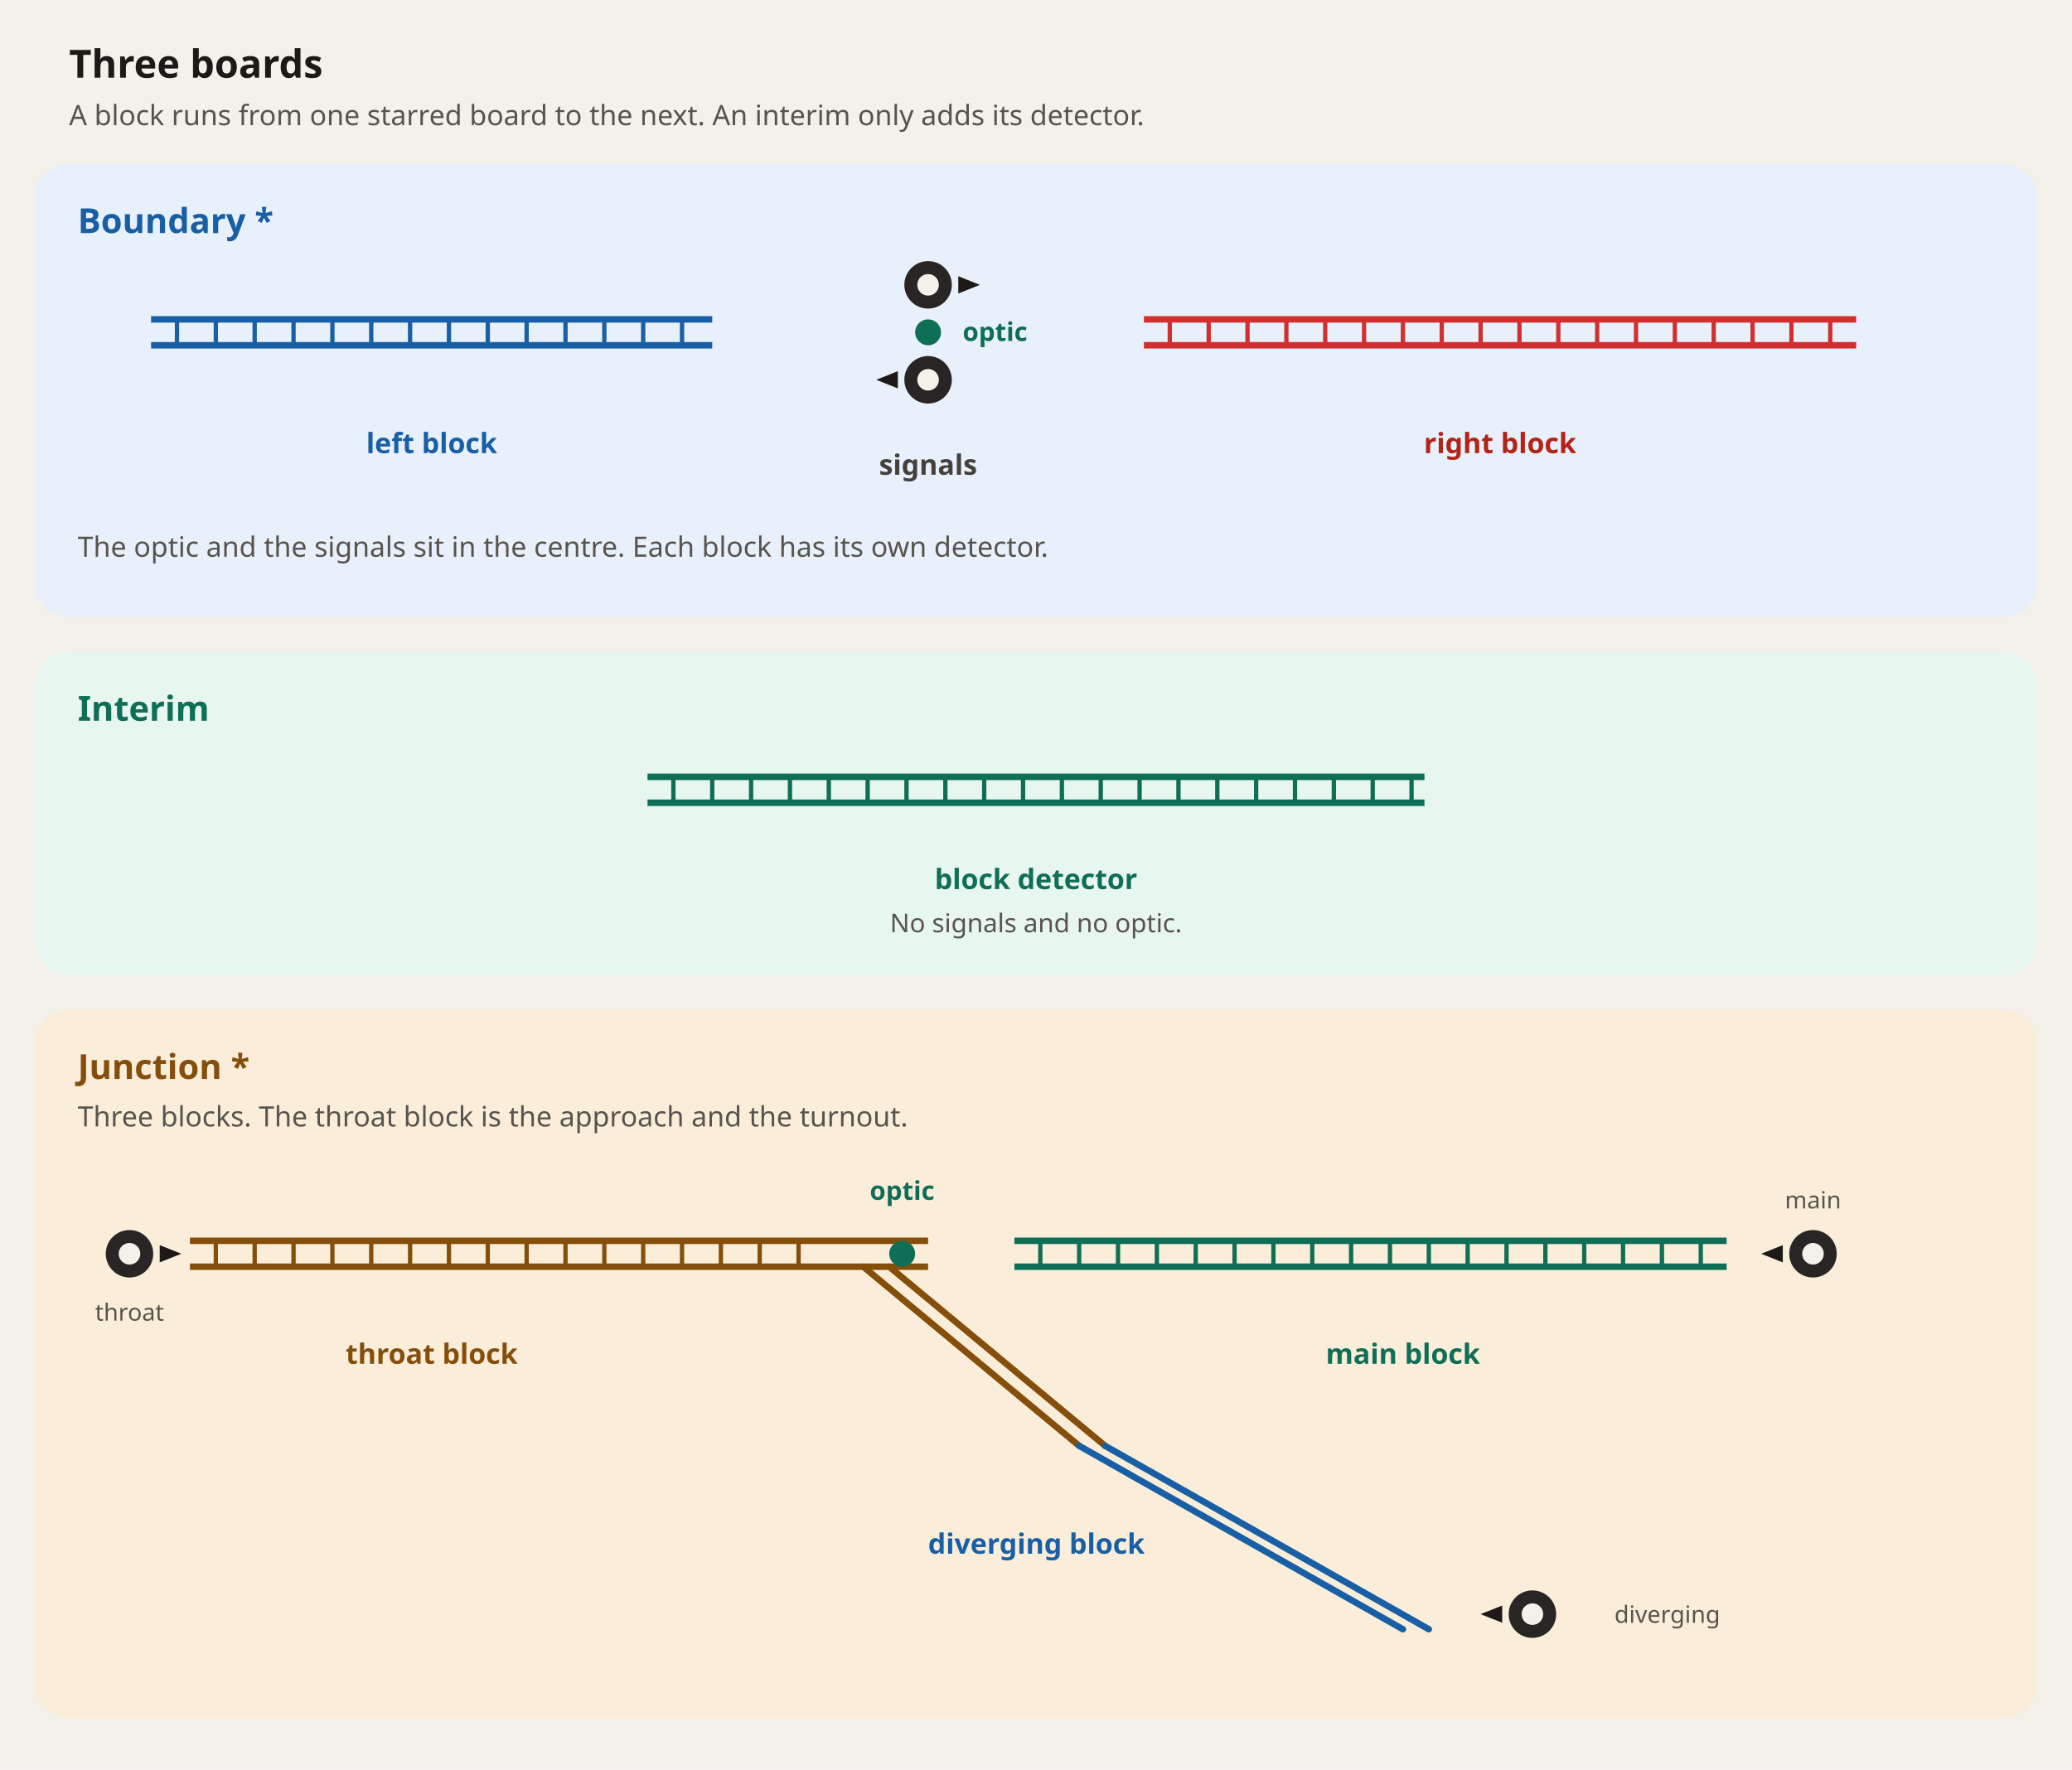
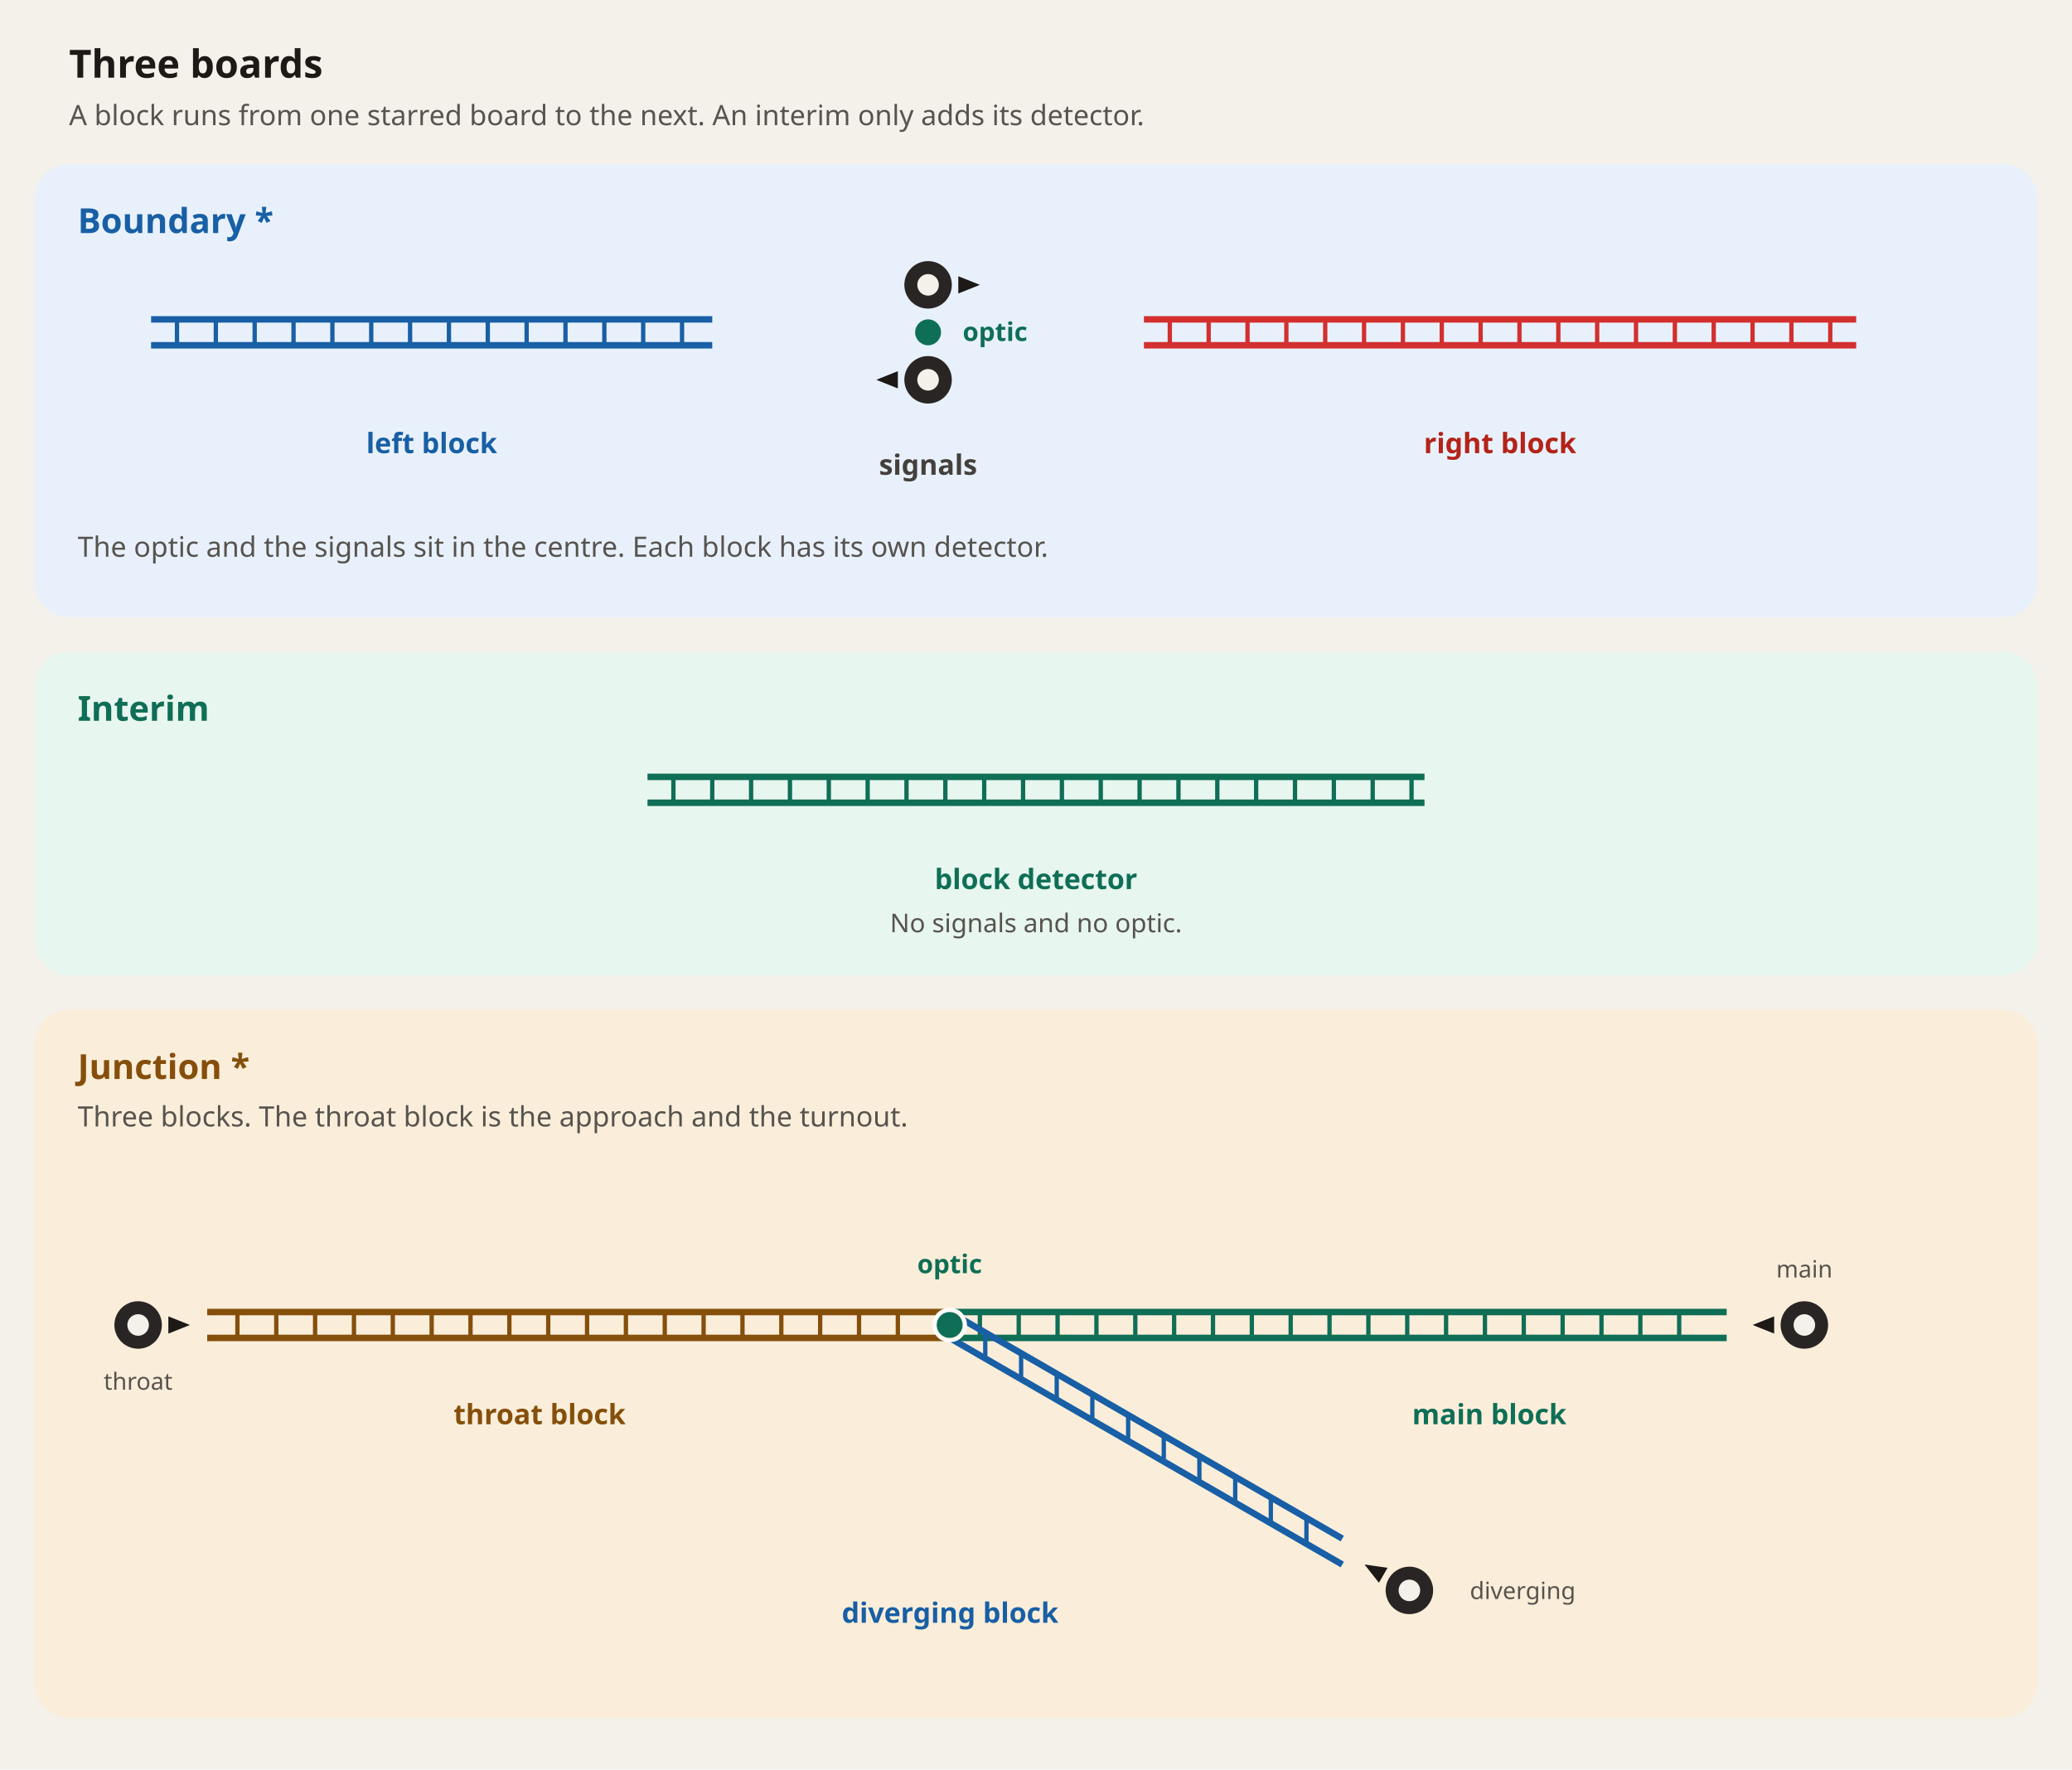
<svg xmlns="http://www.w3.org/2000/svg" width="960" height="820" viewBox="0 0 960 820" role="img" aria-labelledby="title desc">
  <rect width="960" height="820" fill="#f4f1ea" />
  <g font-family="ui-sans-serif, system-ui, sans-serif" fill="#1c1917">
    <text x="32" y="36" font-size="18" font-weight="600">Three boards</text>
    <text x="32" y="58" fill="#57534e" font-size="13">A block runs from one starred board to the next. An interim only adds its detector.</text>
    <rect x="16" y="76" width="928" height="210" rx="16" fill="#e8f1fb" />
    <text x="36" y="108" fill="#185fa5" font-size="16" font-weight="600">Boundary *</text>
    <g stroke="#185fa5" stroke-width="3" stroke-linecap="butt">
      <line x1="70" y1="148" x2="330" y2="148" />
      <line x1="70" y1="160" x2="330" y2="160" />
    </g>
    <g stroke="#185fa5" stroke-width="2">
      <line x1="82" y1="148" x2="82" y2="160" />
      <line x1="100" y1="148" x2="100" y2="160" />
      <line x1="118" y1="148" x2="118" y2="160" />
      <line x1="136" y1="148" x2="136" y2="160" />
      <line x1="154" y1="148" x2="154" y2="160" />
      <line x1="172" y1="148" x2="172" y2="160" />
      <line x1="190" y1="148" x2="190" y2="160" />
      <line x1="208" y1="148" x2="208" y2="160" />
      <line x1="226" y1="148" x2="226" y2="160" />
      <line x1="244" y1="148" x2="244" y2="160" />
      <line x1="262" y1="148" x2="262" y2="160" />
      <line x1="280" y1="148" x2="280" y2="160" />
      <line x1="298" y1="148" x2="298" y2="160" />
      <line x1="316" y1="148" x2="316" y2="160" />
    </g>
    <g stroke="#d32f2f" stroke-width="3" stroke-linecap="butt">
      <line x1="530" y1="148" x2="860" y2="148" />
      <line x1="530" y1="160" x2="860" y2="160" />
    </g>
    <g stroke="#d32f2f" stroke-width="2">
      <line x1="542" y1="148" x2="542" y2="160" />
      <line x1="560" y1="148" x2="560" y2="160" />
      <line x1="578" y1="148" x2="578" y2="160" />
      <line x1="596" y1="148" x2="596" y2="160" />
      <line x1="614" y1="148" x2="614" y2="160" />
      <line x1="632" y1="148" x2="632" y2="160" />
      <line x1="650" y1="148" x2="650" y2="160" />
      <line x1="668" y1="148" x2="668" y2="160" />
      <line x1="686" y1="148" x2="686" y2="160" />
      <line x1="704" y1="148" x2="704" y2="160" />
      <line x1="722" y1="148" x2="722" y2="160" />
      <line x1="740" y1="148" x2="740" y2="160" />
      <line x1="758" y1="148" x2="758" y2="160" />
      <line x1="776" y1="148" x2="776" y2="160" />
      <line x1="794" y1="148" x2="794" y2="160" />
      <line x1="812" y1="148" x2="812" y2="160" />
      <line x1="830" y1="148" x2="830" y2="160" />
      <line x1="848" y1="148" x2="848" y2="160" />
    </g>
    <g transform="translate(430 132) scale(1 1)">
      <circle cx="0" cy="0" r="11" fill="#292524" />
      <circle cx="0" cy="0" r="5" fill="#f4f1ea" />
      <polygon points="14,-4 24,0 14,4" fill="#1c1917" />
    </g>
    <g transform="translate(430 176) scale(-1 1)">
      <circle cx="0" cy="0" r="11" fill="#292524" />
      <circle cx="0" cy="0" r="5" fill="#f4f1ea" />
      <polygon points="14,-4 24,0 14,4" fill="#1c1917" />
    </g>
    <circle cx="430" cy="154" r="6" fill="#0f6e56" />
    <text x="446" y="158" fill="#0f6e56" font-size="12" font-weight="600">optic</text>
    <text x="200" y="210" text-anchor="middle" fill="#185fa5" font-size="13" font-weight="600">left block</text>
    <text x="430" y="220" text-anchor="middle" fill="#44403c" font-size="13" font-weight="600">signals</text>
    <text x="695" y="210" text-anchor="middle" fill="#b42318" font-size="13" font-weight="600">right block</text>
    <text x="36" y="258" fill="#57534e" font-size="13">The optic and the signals sit in the centre. Each block has its own detector.</text>
    <rect x="16" y="302" width="928" height="150" rx="16" fill="#e7f6ef" />
    <text x="36" y="334" fill="#0f6e56" font-size="16" font-weight="600">Interim</text>
    <g stroke="#0f6e56" stroke-width="3" stroke-linecap="butt">
      <line x1="300" y1="360" x2="660" y2="360" />
      <line x1="300" y1="372" x2="660" y2="372" />
    </g>
    <g stroke="#0f6e56" stroke-width="2">
      <line x1="312" y1="360" x2="312" y2="372" />
      <line x1="330" y1="360" x2="330" y2="372" />
      <line x1="348" y1="360" x2="348" y2="372" />
      <line x1="366" y1="360" x2="366" y2="372" />
      <line x1="384" y1="360" x2="384" y2="372" />
      <line x1="402" y1="360" x2="402" y2="372" />
      <line x1="420" y1="360" x2="420" y2="372" />
      <line x1="438" y1="360" x2="438" y2="372" />
      <line x1="456" y1="360" x2="456" y2="372" />
      <line x1="474" y1="360" x2="474" y2="372" />
      <line x1="492" y1="360" x2="492" y2="372" />
      <line x1="510" y1="360" x2="510" y2="372" />
      <line x1="528" y1="360" x2="528" y2="372" />
      <line x1="546" y1="360" x2="546" y2="372" />
      <line x1="564" y1="360" x2="564" y2="372" />
      <line x1="582" y1="360" x2="582" y2="372" />
      <line x1="600" y1="360" x2="600" y2="372" />
      <line x1="618" y1="360" x2="618" y2="372" />
      <line x1="636" y1="360" x2="636" y2="372" />
      <line x1="654" y1="360" x2="654" y2="372" />
    </g>
    <text x="480" y="412" text-anchor="middle" fill="#0f6e56" font-size="13" font-weight="600">block detector</text>
    <text x="480" y="432" text-anchor="middle" fill="#57534e" font-size="12">No signals and no optic.</text>
    <rect x="16" y="468" width="928" height="328" rx="16" fill="#faeeda" />
    <text x="36" y="500" fill="#854f0b" font-size="16" font-weight="600">Junction *</text>
    <text x="36" y="522" fill="#57534e" font-size="13">Three blocks. The throat block is the approach and the turnout.</text>
    <g stroke="#854f0b" stroke-width="3" stroke-linecap="butt">
-       <line x1="88" y1="575" x2="430" y2="575" />
-       <line x1="88" y1="587" x2="430" y2="587" />
+       <line x1="96" y1="608" x2="440" y2="608" />
+       <line x1="96" y1="620" x2="440" y2="620" />
    </g>
    <g stroke="#854f0b" stroke-width="2">
-       <line x1="100" y1="575" x2="100" y2="587" />
-       <line x1="118" y1="575" x2="118" y2="587" />
-       <line x1="136" y1="575" x2="136" y2="587" />
-       <line x1="154" y1="575" x2="154" y2="587" />
-       <line x1="172" y1="575" x2="172" y2="587" />
-       <line x1="190" y1="575" x2="190" y2="587" />
-       <line x1="208" y1="575" x2="208" y2="587" />
-       <line x1="226" y1="575" x2="226" y2="587" />
-       <line x1="244" y1="575" x2="244" y2="587" />
-       <line x1="262" y1="575" x2="262" y2="587" />
-       <line x1="280" y1="575" x2="280" y2="587" />
-       <line x1="298" y1="575" x2="298" y2="587" />
-       <line x1="316" y1="575" x2="316" y2="587" />
-       <line x1="334" y1="575" x2="334" y2="587" />
-       <line x1="352" y1="575" x2="352" y2="587" />
-       <line x1="370" y1="575" x2="370" y2="587" />
+       <line x1="110" y1="608" x2="110" y2="620" />
+       <line x1="128" y1="608" x2="128" y2="620" />
+       <line x1="146" y1="608" x2="146" y2="620" />
+       <line x1="164" y1="608" x2="164" y2="620" />
+       <line x1="182" y1="608" x2="182" y2="620" />
+       <line x1="200" y1="608" x2="200" y2="620" />
+       <line x1="218" y1="608" x2="218" y2="620" />
+       <line x1="236" y1="608" x2="236" y2="620" />
+       <line x1="254" y1="608" x2="254" y2="620" />
+       <line x1="272" y1="608" x2="272" y2="620" />
+       <line x1="290" y1="608" x2="290" y2="620" />
+       <line x1="308" y1="608" x2="308" y2="620" />
+       <line x1="326" y1="608" x2="326" y2="620" />
+       <line x1="344" y1="608" x2="344" y2="620" />
+       <line x1="362" y1="608" x2="362" y2="620" />
+       <line x1="380" y1="608" x2="380" y2="620" />
+       <line x1="398" y1="608" x2="398" y2="620" />
+       <line x1="416" y1="608" x2="416" y2="620" />
    </g>
    <g stroke="#0f6e56" stroke-width="3" stroke-linecap="butt">
-       <line x1="470" y1="575" x2="800" y2="575" />
-       <line x1="470" y1="587" x2="800" y2="587" />
+       <line x1="440" y1="608" x2="800" y2="608" />
+       <line x1="440" y1="620" x2="800" y2="620" />
    </g>
    <g stroke="#0f6e56" stroke-width="2">
-       <line x1="482" y1="575" x2="482" y2="587" />
-       <line x1="500" y1="575" x2="500" y2="587" />
-       <line x1="518" y1="575" x2="518" y2="587" />
-       <line x1="536" y1="575" x2="536" y2="587" />
-       <line x1="554" y1="575" x2="554" y2="587" />
-       <line x1="572" y1="575" x2="572" y2="587" />
-       <line x1="590" y1="575" x2="590" y2="587" />
-       <line x1="608" y1="575" x2="608" y2="587" />
-       <line x1="626" y1="575" x2="626" y2="587" />
-       <line x1="644" y1="575" x2="644" y2="587" />
-       <line x1="662" y1="575" x2="662" y2="587" />
-       <line x1="680" y1="575" x2="680" y2="587" />
-       <line x1="698" y1="575" x2="698" y2="587" />
-       <line x1="716" y1="575" x2="716" y2="587" />
-       <line x1="734" y1="575" x2="734" y2="587" />
-       <line x1="752" y1="575" x2="752" y2="587" />
-       <line x1="770" y1="575" x2="770" y2="587" />
-       <line x1="788" y1="575" x2="788" y2="587" />
+       <line x1="454" y1="608" x2="454" y2="620" />
+       <line x1="472" y1="608" x2="472" y2="620" />
+       <line x1="490" y1="608" x2="490" y2="620" />
+       <line x1="508" y1="608" x2="508" y2="620" />
+       <line x1="526" y1="608" x2="526" y2="620" />
+       <line x1="544" y1="608" x2="544" y2="620" />
+       <line x1="562" y1="608" x2="562" y2="620" />
+       <line x1="580" y1="608" x2="580" y2="620" />
+       <line x1="598" y1="608" x2="598" y2="620" />
+       <line x1="616" y1="608" x2="616" y2="620" />
+       <line x1="634" y1="608" x2="634" y2="620" />
+       <line x1="652" y1="608" x2="652" y2="620" />
+       <line x1="670" y1="608" x2="670" y2="620" />
+       <line x1="688" y1="608" x2="688" y2="620" />
+       <line x1="706" y1="608" x2="706" y2="620" />
+       <line x1="724" y1="608" x2="724" y2="620" />
+       <line x1="742" y1="608" x2="742" y2="620" />
+       <line x1="760" y1="608" x2="760" y2="620" />
+       <line x1="778" y1="608" x2="778" y2="620" />
    </g>
-     <g transform="translate(60 581) scale(1 1)">
+     <path d="M440 608 L621.9 713.0" fill="none" stroke="#185fa5" stroke-width="3" stroke-linecap="butt" />
+     <path d="M440 620 L621.9 725.0" fill="none" stroke="#185fa5" stroke-width="3" stroke-linecap="butt" />
+     <g stroke="#185fa5" stroke-width="2">
+       <line x1="456.5" y1="617.5" x2="456.5" y2="629.5" />
+       <line x1="473.1" y1="627.1" x2="473.1" y2="639.1" />
+       <line x1="489.6" y1="636.6" x2="489.6" y2="648.6" />
+       <line x1="506.1" y1="646.2" x2="506.1" y2="658.2" />
+       <line x1="522.7" y1="655.7" x2="522.7" y2="667.7" />
+       <line x1="539.2" y1="665.3" x2="539.2" y2="677.3" />
+       <line x1="555.7" y1="674.8" x2="555.7" y2="686.8" />
+       <line x1="572.3" y1="684.4" x2="572.3" y2="696.4" />
+       <line x1="588.8" y1="693.9" x2="588.8" y2="705.9" />
+       <line x1="605.3" y1="703.5" x2="605.3" y2="715.5" />
+     </g>
+     <circle cx="440" cy="614" r="7" fill="#0f6e56" stroke="#fffdf8" stroke-width="2" />
+     <text x="440" y="590" text-anchor="middle" fill="#0f6e56" font-size="12" font-weight="600">optic</text>
+     <g transform="translate(64.0 614.0) scale(1 1)">
      <circle cx="0" cy="0" r="11" fill="#292524" />
      <circle cx="0" cy="0" r="5" fill="#f4f1ea" />
      <polygon points="14,-4 24,0 14,4" fill="#1c1917" />
    </g>
-     <g transform="translate(840 581) scale(-1 1)">
+     <text x="64" y="644" text-anchor="middle" fill="#57534e" font-size="11">throat</text>
+     <g transform="translate(836.0 614.0) scale(-1 1)">
      <circle cx="0" cy="0" r="11" fill="#292524" />
      <circle cx="0" cy="0" r="5" fill="#f4f1ea" />
      <polygon points="14,-4 24,0 14,4" fill="#1c1917" />
    </g>
-     <text x="60" y="612" text-anchor="middle" fill="#57534e" font-size="11">throat</text>
-     <text x="840" y="560" text-anchor="middle" fill="#57534e" font-size="11">main</text>
-     <path d="M400 587 L500 670" fill="none" stroke="#854f0b" stroke-width="3" stroke-linecap="round" />
-     <path d="M412 587 L512 670" fill="none" stroke="#854f0b" stroke-width="3" stroke-linecap="round" />
-     <path d="M500 670 L650 755" fill="none" stroke="#185fa5" stroke-width="3" stroke-linecap="round" />
-     <path d="M512 670 L662 755" fill="none" stroke="#185fa5" stroke-width="3" stroke-linecap="round" />
-     <circle cx="418" cy="581" r="6" fill="#0f6e56" />
-     <text x="418" y="556" text-anchor="middle" fill="#0f6e56" font-size="12" font-weight="600">optic</text>
-     <g transform="translate(710 748) scale(-1 1)">
+     <text x="836" y="592" text-anchor="middle" fill="#57534e" font-size="11">main</text>
+     <g transform="translate(653.0 737.0) rotate(-150.0)">
      <circle cx="0" cy="0" r="11" fill="#292524" />
      <circle cx="0" cy="0" r="5" fill="#f4f1ea" />
      <polygon points="14,-4 24,0 14,4" fill="#1c1917" />
    </g>
-     <text x="748" y="752" fill="#57534e" font-size="11">diverging</text>
-     <text x="200" y="632" text-anchor="middle" fill="#854f0b" font-size="13" font-weight="600">throat block</text>
-     <text x="650" y="632" text-anchor="middle" fill="#0f6e56" font-size="13" font-weight="600">main block</text>
-     <text x="430" y="720" fill="#185fa5" font-size="13" font-weight="600">diverging block</text>
+     <text x="681" y="741" fill="#57534e" font-size="11">diverging</text>
+     <text x="250" y="660" text-anchor="middle" fill="#854f0b" font-size="13" font-weight="600">throat block</text>
+     <text x="690" y="660" text-anchor="middle" fill="#0f6e56" font-size="13" font-weight="600">main block</text>
+     <text x="390" y="752" fill="#185fa5" font-size="13" font-weight="600">diverging block</text>
  </g>
</svg>
